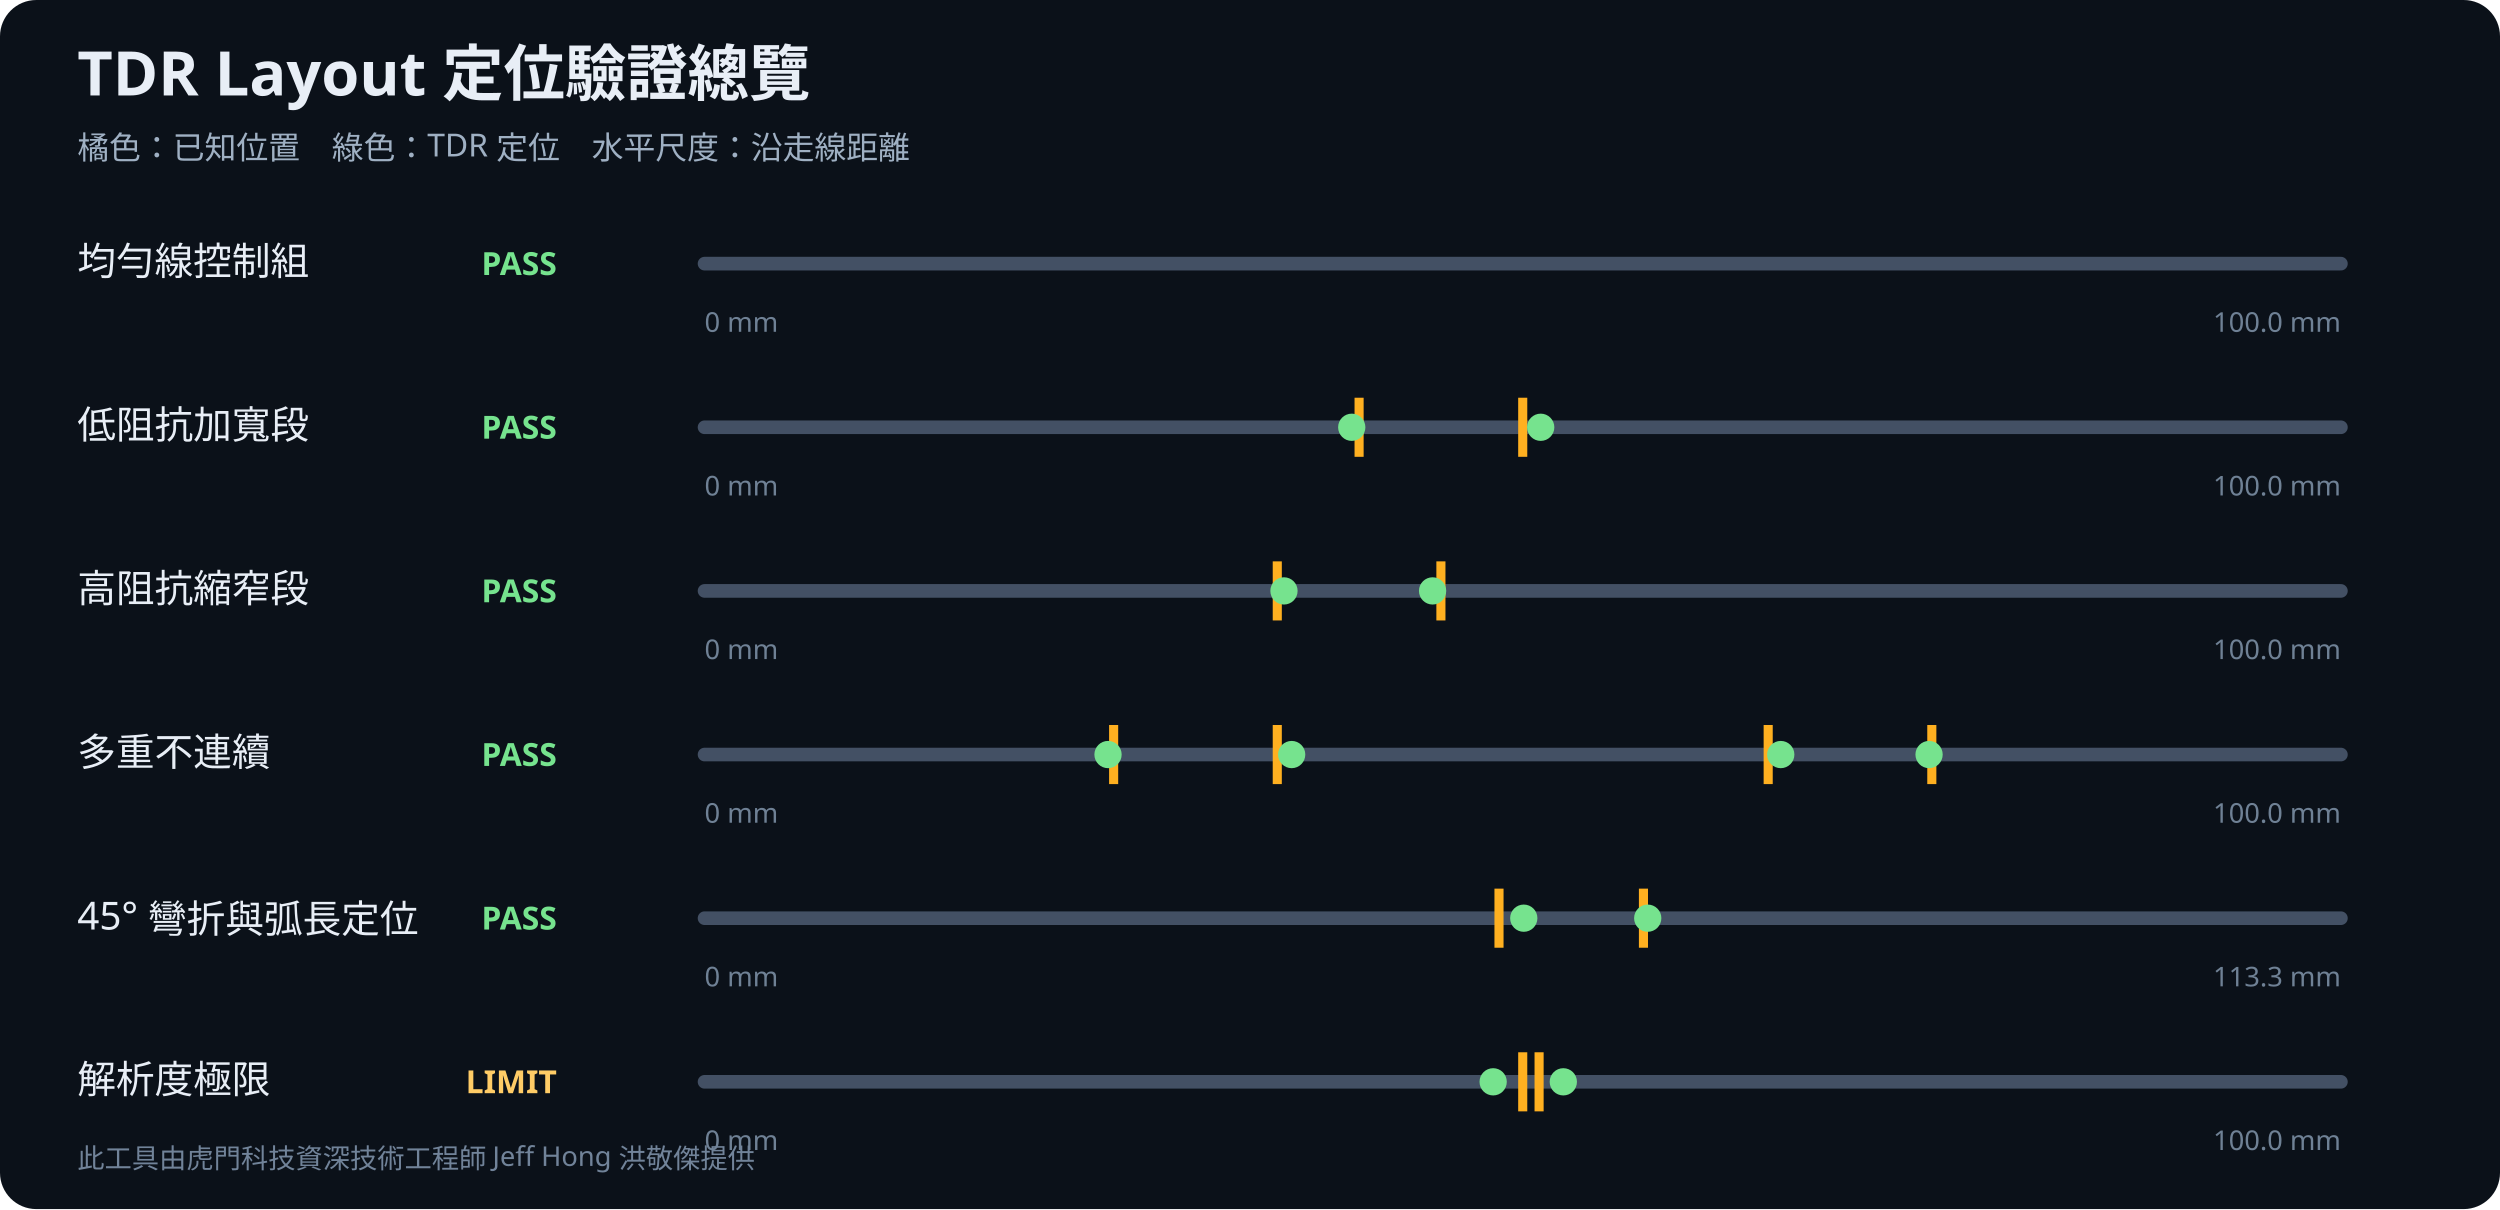
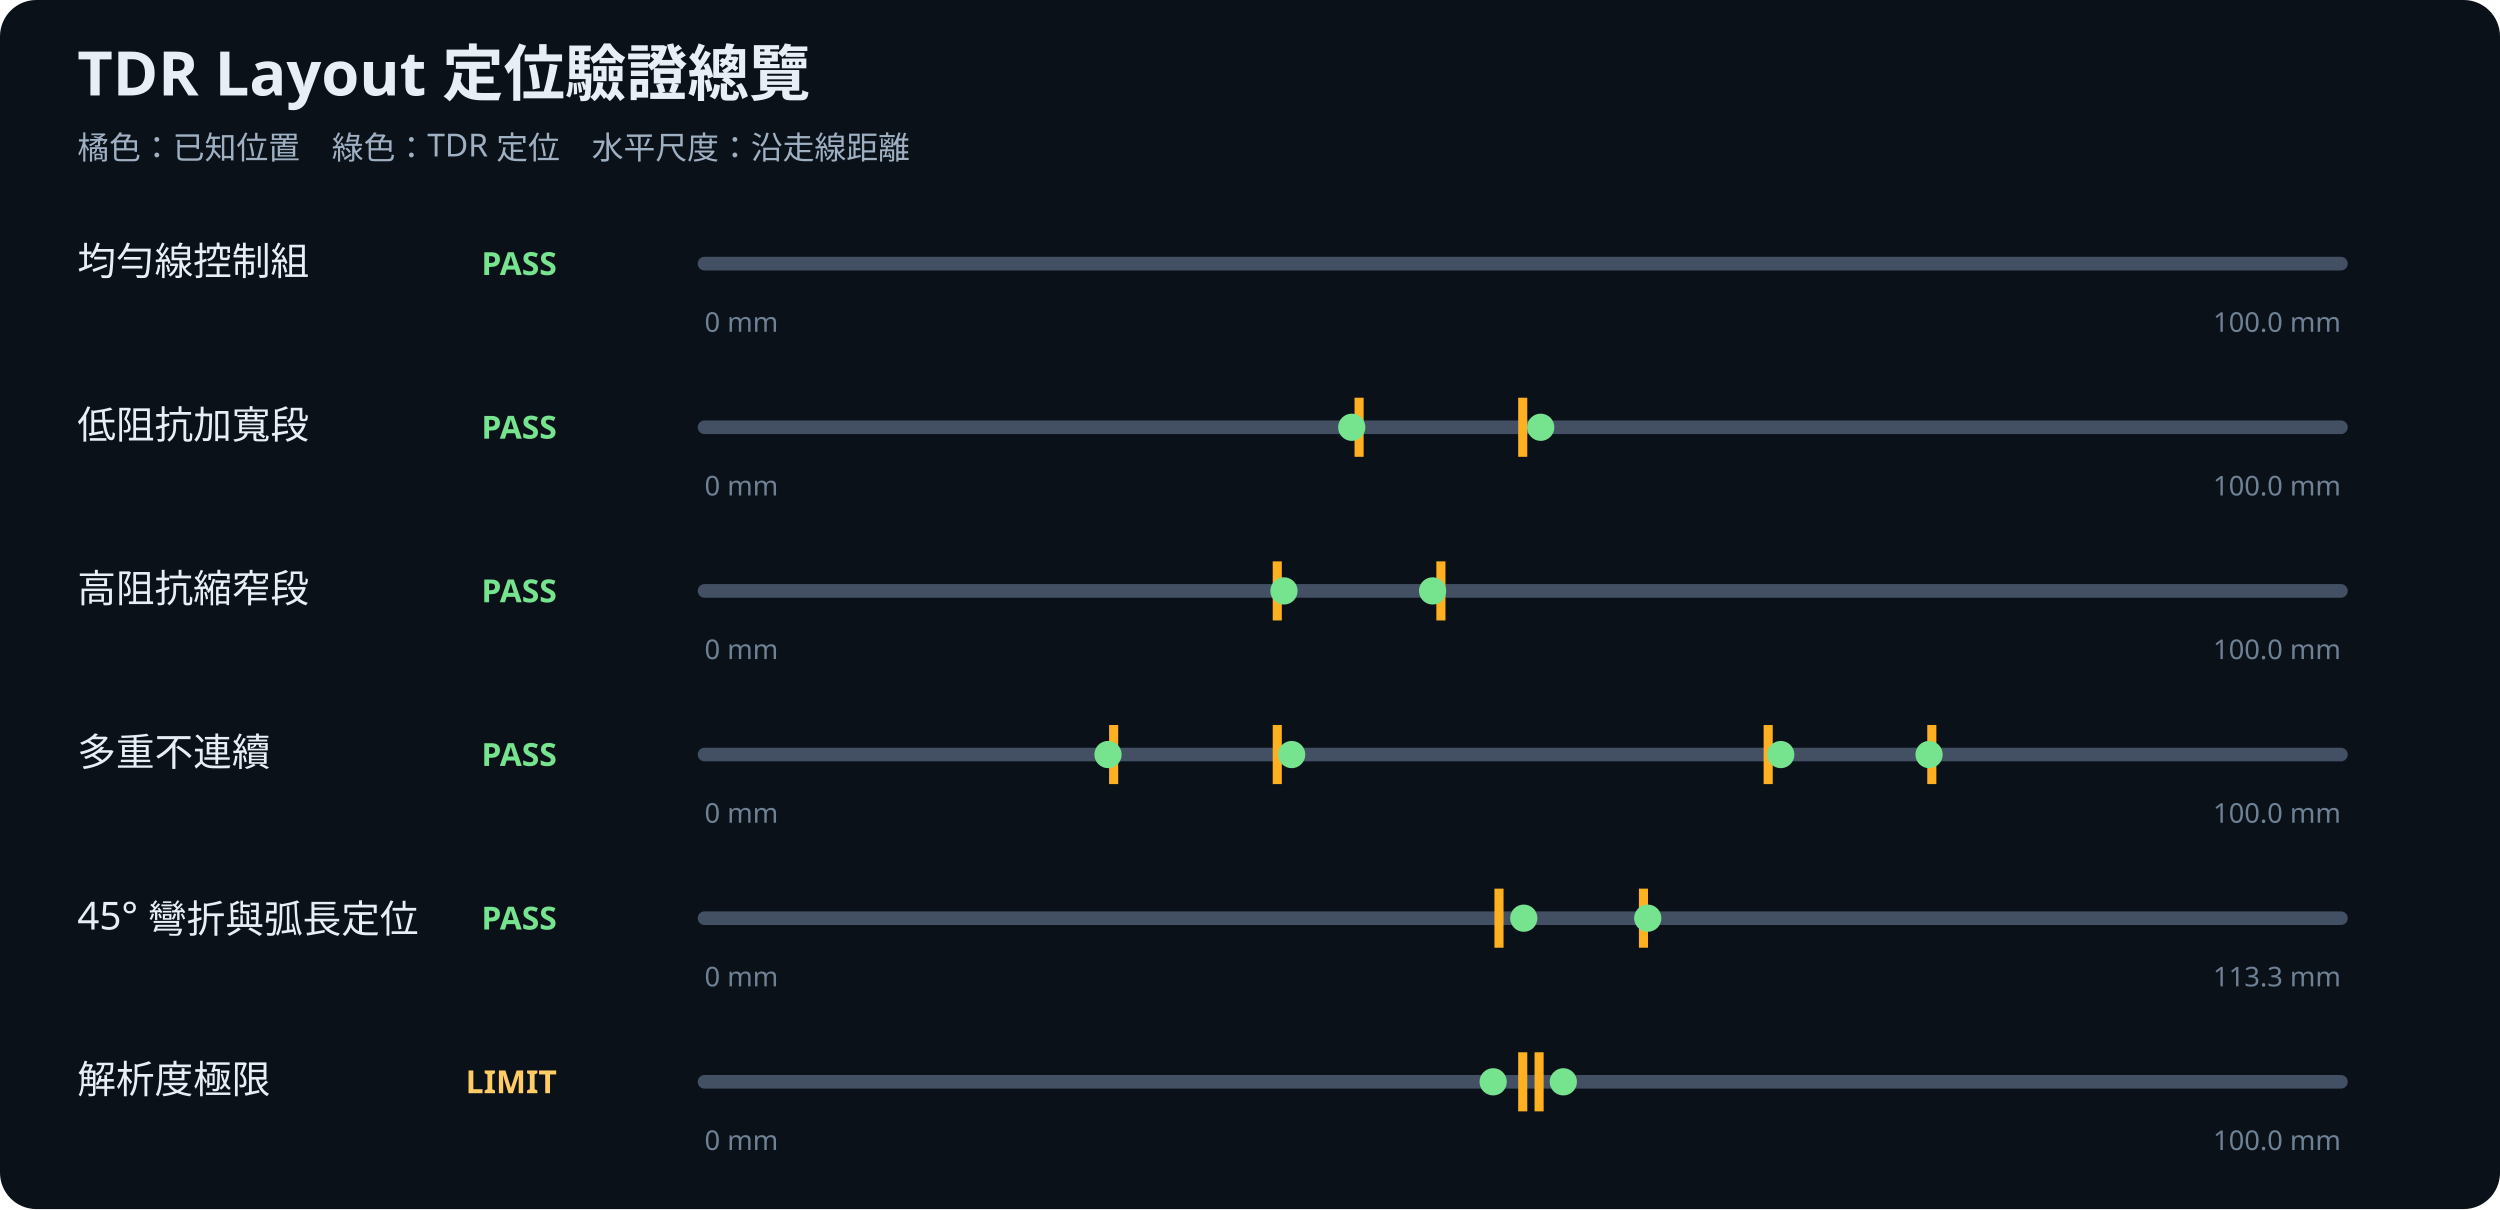
<svg xmlns="http://www.w3.org/2000/svg" viewBox="0 0 1100 532">
  <style>text{font-family:Calibri,"Microsoft JhengHei",sans-serif}</style>
  <rect width="1100" height="532" fill="#0b1119" rx="16" />
  <text x="34" y="42" fill="#e8eef6" font-size="27" font-weight="700">TDR Layout 定位驗證總覽</text>
  <text x="34" y="70" fill="#9fb0c3" font-size="14">橘色：已知位置　綠色：TDR 定位　水平尺度：沿走線距離</text>
  <text x="34" y="121" fill="#e8eef6" font-size="17">均勻線控制組</text>
  <text x="245" y="121" text-anchor="end" fill="#76e38e" font-size="14" font-weight="700">PASS</text>
  <line x1="310" y1="116" x2="1030" y2="116" stroke="#435064" stroke-width="6" stroke-linecap="round" />
  <text x="310" y="146" fill="#6f8195" font-size="12">0 mm</text>
  <text x="1030" y="146" text-anchor="end" fill="#6f8195" font-size="12">100.0 mm</text>
  <text x="34" y="193" fill="#e8eef6" font-size="17">低阻抗加寬段</text>
  <text x="245" y="193" text-anchor="end" fill="#76e38e" font-size="14" font-weight="700">PASS</text>
  <line x1="310" y1="188" x2="1030" y2="188" stroke="#435064" stroke-width="6" stroke-linecap="round" />
  <line x1="598.00" y1="175" x2="598.00" y2="201" stroke="#ffb020" stroke-width="4" />
  <line x1="670.00" y1="175" x2="670.00" y2="201" stroke="#ffb020" stroke-width="4" />
  <circle cx="594.77" cy="188" r="6" fill="#76e38e" />
  <circle cx="677.91" cy="188" r="6" fill="#76e38e" />
  <text x="310" y="218" fill="#6f8195" font-size="12">0 mm</text>
  <text x="1030" y="218" text-anchor="end" fill="#6f8195" font-size="12">100.0 mm</text>
  <text x="34" y="265" fill="#e8eef6" font-size="17">高阻抗縮窄段</text>
  <text x="245" y="265" text-anchor="end" fill="#76e38e" font-size="14" font-weight="700">PASS</text>
  <line x1="310" y1="260" x2="1030" y2="260" stroke="#435064" stroke-width="6" stroke-linecap="round" />
  <line x1="562.00" y1="247" x2="562.00" y2="273" stroke="#ffb020" stroke-width="4" />
  <line x1="634.00" y1="247" x2="634.00" y2="273" stroke="#ffb020" stroke-width="4" />
  <circle cx="564.95" cy="260" r="6" fill="#76e38e" />
  <circle cx="630.34" cy="260" r="6" fill="#76e38e" />
  <text x="310" y="290" fill="#6f8195" font-size="12">0 mm</text>
  <text x="1030" y="290" text-anchor="end" fill="#6f8195" font-size="12">100.0 mm</text>
  <text x="34" y="337" fill="#e8eef6" font-size="17">多重不連續</text>
  <text x="245" y="337" text-anchor="end" fill="#76e38e" font-size="14" font-weight="700">PASS</text>
  <line x1="310" y1="332" x2="1030" y2="332" stroke="#435064" stroke-width="6" stroke-linecap="round" />
  <line x1="490.00" y1="319" x2="490.00" y2="345" stroke="#ffb020" stroke-width="4" />
  <line x1="562.00" y1="319" x2="562.00" y2="345" stroke="#ffb020" stroke-width="4" />
  <line x1="778.00" y1="319" x2="778.00" y2="345" stroke="#ffb020" stroke-width="4" />
  <line x1="850.00" y1="319" x2="850.00" y2="345" stroke="#ffb020" stroke-width="4" />
  <circle cx="487.53" cy="332" r="6" fill="#76e38e" />
  <circle cx="568.33" cy="332" r="6" fill="#76e38e" />
  <circle cx="783.53" cy="332" r="6" fill="#76e38e" />
  <circle cx="848.79" cy="332" r="6" fill="#76e38e" />
  <text x="310" y="362" fill="#6f8195" font-size="12">0 mm</text>
  <text x="1030" y="362" text-anchor="end" fill="#6f8195" font-size="12">100.0 mm</text>
  <text x="34" y="409" fill="#e8eef6" font-size="17">45° 彎折與弧長定位</text>
  <text x="245" y="409" text-anchor="end" fill="#76e38e" font-size="14" font-weight="700">PASS</text>
  <line x1="310" y1="404" x2="1030" y2="404" stroke="#435064" stroke-width="6" stroke-linecap="round" />
  <line x1="659.56" y1="391" x2="659.56" y2="417" stroke="#ffb020" stroke-width="4" />
  <line x1="723.12" y1="391" x2="723.12" y2="417" stroke="#ffb020" stroke-width="4" />
  <circle cx="670.46" cy="404" r="6" fill="#76e38e" />
  <circle cx="725.00" cy="404" r="6" fill="#76e38e" />
  <text x="310" y="434" fill="#6f8195" font-size="12">0 mm</text>
  <text x="1030" y="434" text-anchor="end" fill="#6f8195" font-size="12">113.3 mm</text>
  <text x="34" y="481" fill="#e8eef6" font-size="17">解析度極限</text>
  <text x="245" y="481" text-anchor="end" fill="#ffcc66" font-size="14" font-weight="700">LIMIT</text>
  <line x1="310" y1="476" x2="1030" y2="476" stroke="#435064" stroke-width="6" stroke-linecap="round" />
  <line x1="670.00" y1="463" x2="670.00" y2="489" stroke="#ffb020" stroke-width="4" />
  <line x1="677.20" y1="463" x2="677.20" y2="489" stroke="#ffb020" stroke-width="4" />
  <circle cx="656.99" cy="476" r="6" fill="#76e38e" />
  <circle cx="687.86" cy="476" r="6" fill="#76e38e" />
  <text x="310" y="506" fill="#6f8195" font-size="12">0 mm</text>
  <text x="1030" y="506" text-anchor="end" fill="#6f8195" font-size="12">100.0 mm</text>
-   <text x="34" y="514" fill="#718399" font-size="12">此工具由虎門科技資深技術工程師 Jeff Hong 洪敬傑提供</text>
</svg>
